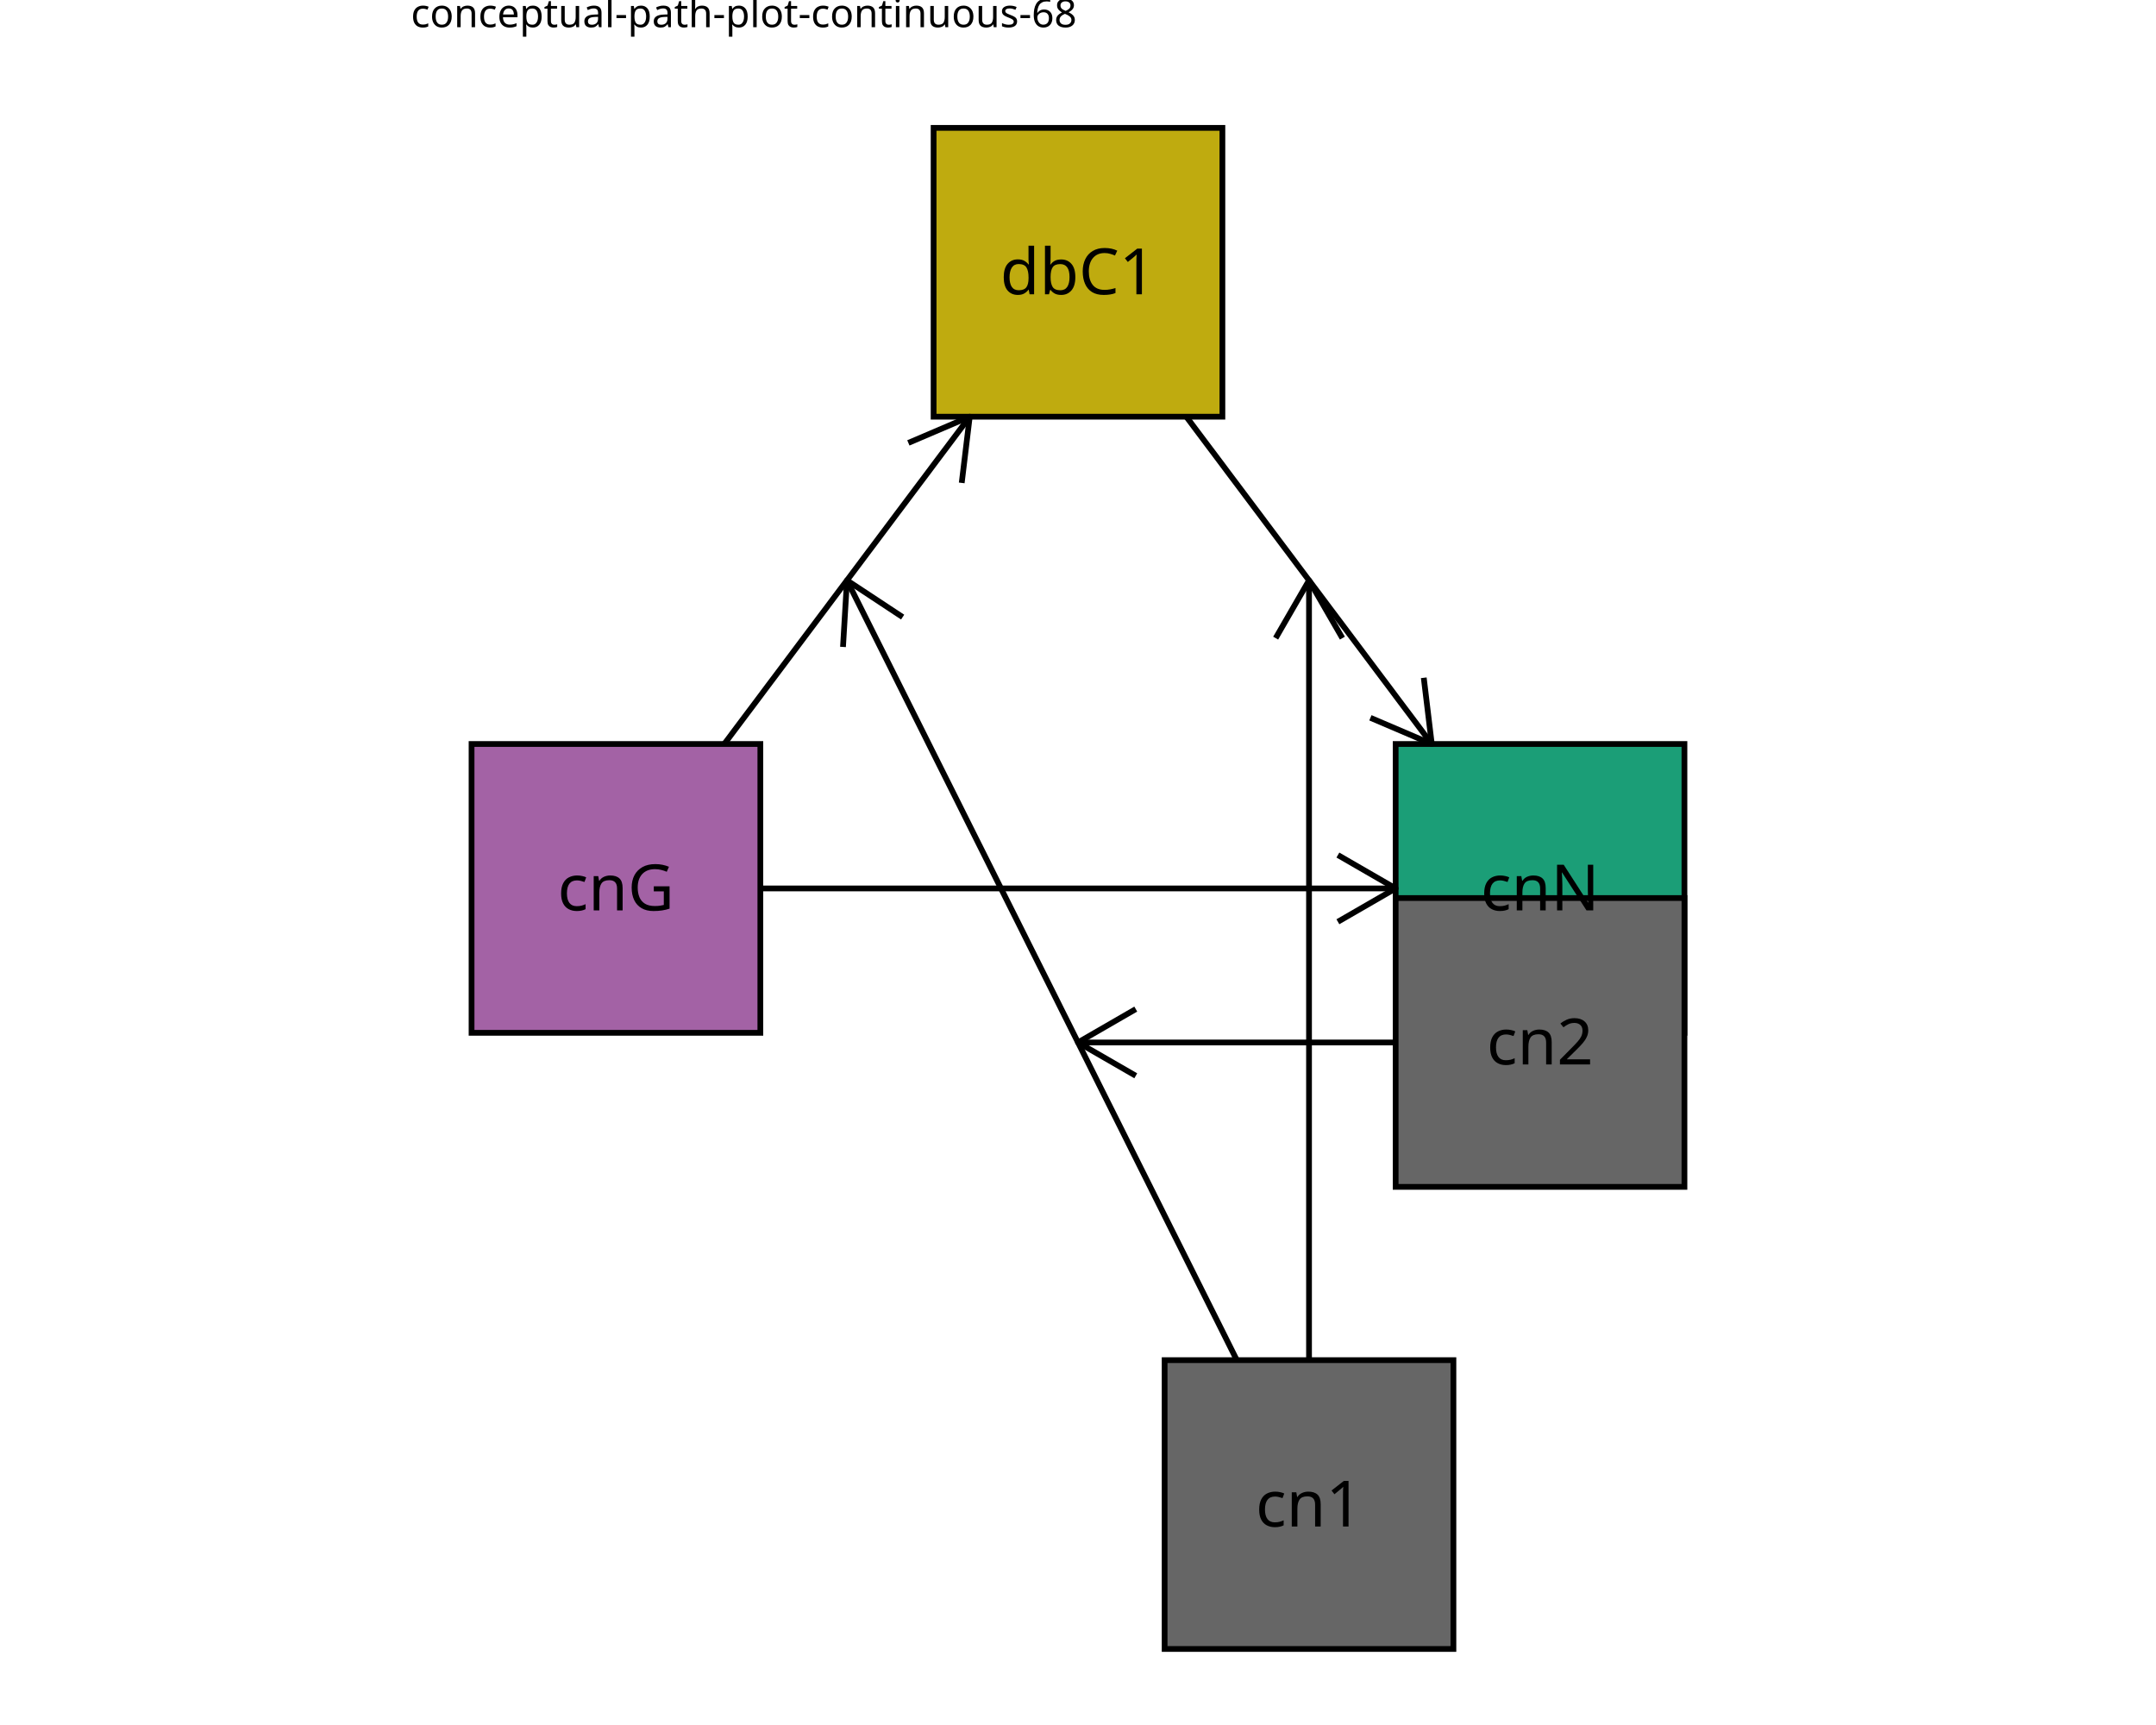
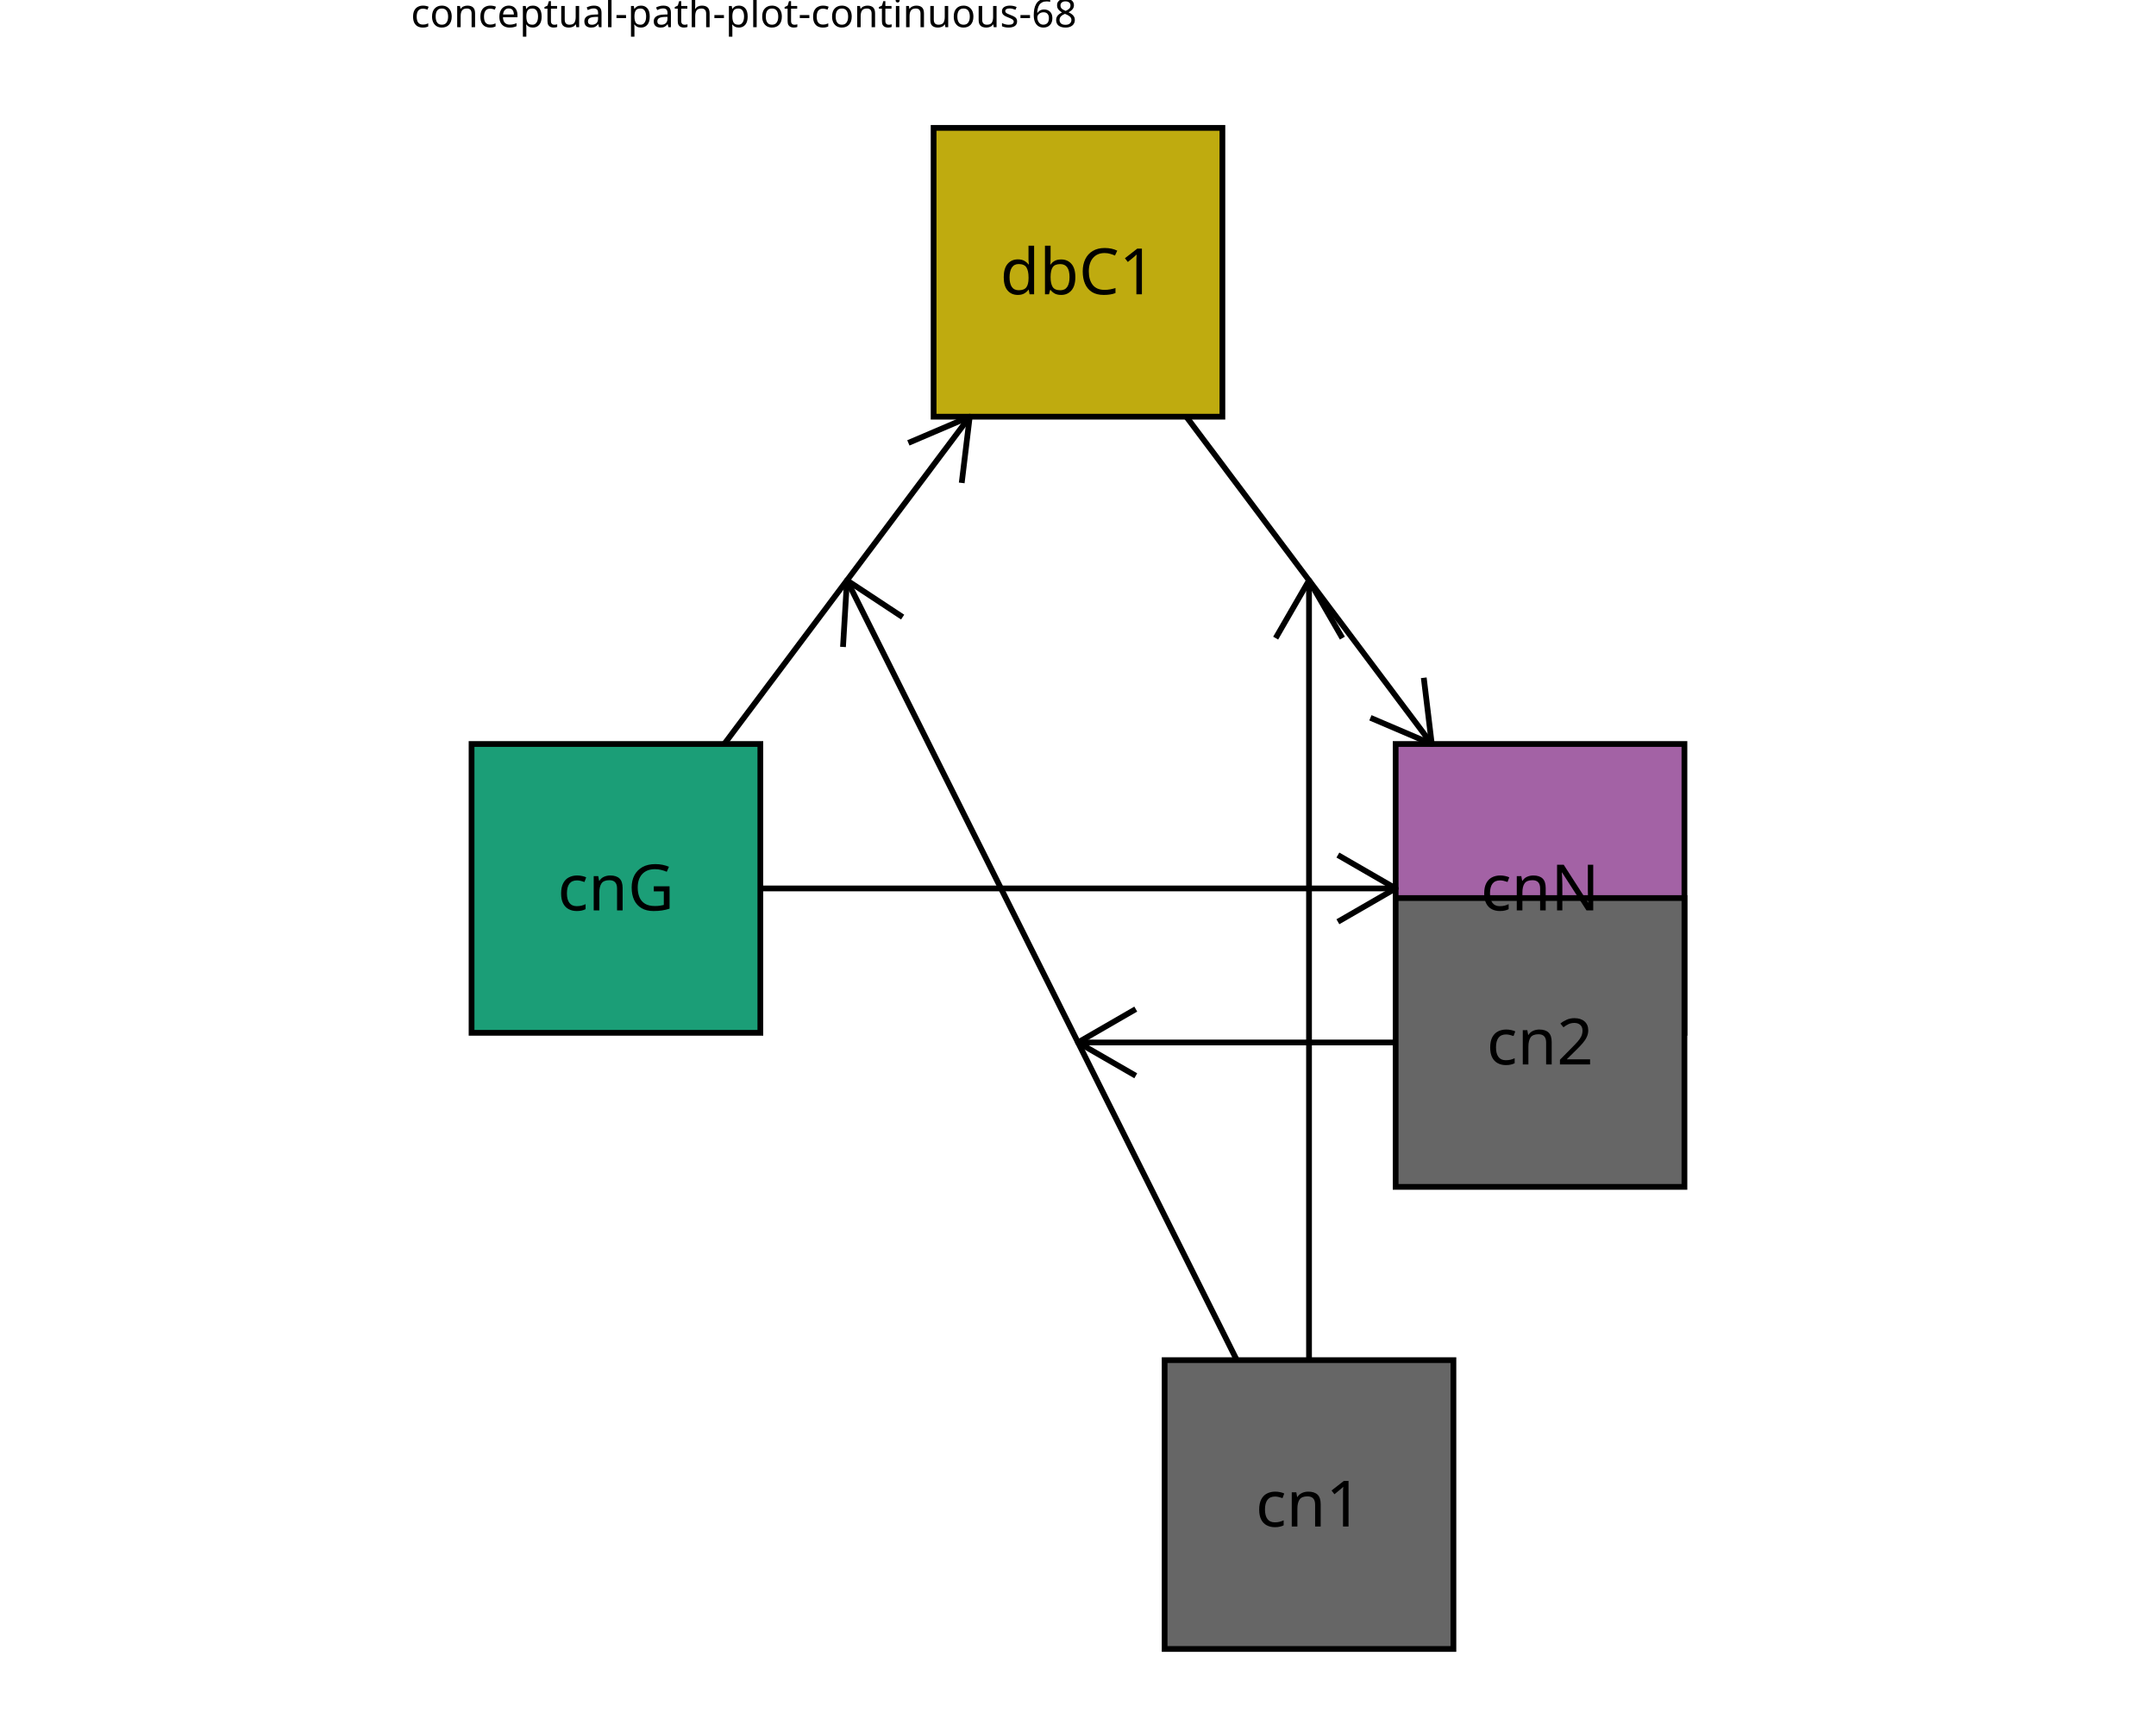
<svg xmlns="http://www.w3.org/2000/svg" class="svglite" data-engine-version="2.0" width="720.00pt" height="576.00pt" viewBox="0 0 720.00 576.00">
  <defs>
    <style type="text/css">
    .svglite line, .svglite polyline, .svglite polygon, .svglite path, .svglite rect, .svglite circle {
      fill: none;
      stroke: #000000;
      stroke-linecap: round;
      stroke-linejoin: round;
      stroke-miterlimit: 10.00;
    }
  </style>
  </defs>
  <rect width="100%" height="100%" style="stroke: none; fill: #FFFFFF;" />
  <defs>
    <clipPath id="cpMC4wMHw3MjAuMDB8MC4wMHw1NzYuMDA=">
      <rect x="0.00" y="0.00" width="720.00" height="576.00" />
    </clipPath>
  </defs>
  <g clip-path="url(#cpMC4wMHw3MjAuMDB8MC4wMHw1NzYuMDA=)">
</g>
  <defs>
    <clipPath id="cpMTM3LjIzfDU4Mi43N3wwLjAwfDU3Ni4wMA==">
      <rect x="137.23" y="0.00" width="445.54" height="576.00" />
    </clipPath>
  </defs>
  <g clip-path="url(#cpMTM3LjIzfDU4Mi43N3wwLjAwfDU3Ni4wMA==)">
    <rect x="137.23" y="0.00" width="445.54" height="576.00" style="stroke-width: 10.67; stroke: none;" />
  </g>
  <g clip-path="url(#cpMC4wMHw3MjAuMDB8MC4wMHw1NzYuMDA=)">
</g>
  <defs>
    <clipPath id="cpMTM3LjIzfDU4Mi43N3wxNy4zMHw1NzYuMDA=">
      <rect x="137.23" y="17.30" width="445.54" height="558.70" />
    </clipPath>
  </defs>
  <g clip-path="url(#cpMTM3LjIzfDU4Mi43N3wxNy4zMHw1NzYuMDA=)">
    <rect x="137.23" y="17.30" width="445.54" height="558.70" style="stroke-width: 10.67; stroke: none;" />
-     <rect x="157.48" y="248.43" width="96.44" height="96.44" style="stroke-width: 1.92; stroke-linecap: butt; stroke-linejoin: miter; fill: #A362A5;" />
-     <rect x="466.08" y="248.43" width="96.44" height="96.44" style="stroke-width: 1.92; stroke-linecap: butt; stroke-linejoin: miter; fill: #1B9E77;" />
+     <rect x="157.48" y="248.43" width="96.44" height="96.44" style="stroke-width: 1.92; stroke-linecap: butt; stroke-linejoin: miter; fill: #1B9E77;" />
+     <rect x="466.08" y="248.43" width="96.44" height="96.44" style="stroke-width: 1.92; stroke-linecap: butt; stroke-linejoin: miter; fill: #A362A5;" />
    <rect x="311.78" y="42.70" width="96.44" height="96.44" style="stroke-width: 1.92; stroke-linecap: butt; stroke-linejoin: miter; fill: #BFAB0F;" />
    <rect x="388.93" y="454.17" width="96.44" height="96.44" style="stroke-width: 1.92; stroke-linecap: butt; stroke-linejoin: miter; fill: #666666;" />
    <rect x="466.08" y="299.87" width="96.44" height="96.44" style="stroke-width: 1.92; stroke-linecap: butt; stroke-linejoin: miter; fill: #666666;" />
    <rect x="388.93" y="145.57" width="96.44" height="96.44" style="stroke-width: 1.92; stroke: none; stroke-linecap: butt; stroke-linejoin: miter;" />
    <rect x="234.63" y="145.57" width="96.44" height="96.44" style="stroke-width: 1.92; stroke: none; stroke-linecap: butt; stroke-linejoin: miter;" />
    <rect x="311.78" y="299.87" width="96.44" height="96.44" style="stroke-width: 1.92; stroke: none; stroke-linecap: butt; stroke-linejoin: miter;" />
    <polyline points="253.92,296.65 255.57,296.65 258.69,296.65 261.81,296.65 264.93,296.65 268.04,296.65 271.16,296.65 274.28,296.65 277.39,296.65 280.51,296.65 283.63,296.65 286.75,296.65 289.86,296.65 292.98,296.65 296.10,296.65 299.21,296.65 302.33,296.65 305.45,296.65 308.57,296.65 311.68,296.65 314.80,296.65 317.92,296.65 321.04,296.65 324.15,296.65 327.27,296.65 330.39,296.65 333.50,296.65 336.62,296.65 339.74,296.65 342.86,296.65 345.97,296.65 349.09,296.65 352.21,296.65 355.32,296.65 358.44,296.65 361.56,296.65 364.68,296.65 367.79,296.65 370.91,296.65 374.03,296.65 377.14,296.65 380.26,296.65 383.38,296.65 386.50,296.65 389.61,296.65 392.73,296.65 395.85,296.65 398.96,296.65 402.08,296.65 405.20,296.65 408.32,296.65 411.43,296.65 414.55,296.65 417.67,296.65 420.79,296.65 423.90,296.65 427.02,296.65 430.14,296.65 433.25,296.65 436.37,296.65 439.49,296.65 442.61,296.65 445.72,296.65 448.84,296.65 451.96,296.65 455.07,296.65 458.19,296.65 461.31,296.65 464.43,296.65 466.08,296.65 " style="stroke-width: 1.92; stroke-linecap: butt;" />
    <polyline points="446.79,307.79 466.08,296.65 446.79,285.51 " style="stroke-width: 1.92; stroke-linecap: butt;" />
-     <polyline points="413.04,454.17 412.21,452.51 410.65,449.39 409.10,446.28 407.54,443.16 405.98,440.04 404.42,436.93 402.86,433.81 401.30,430.69 399.74,427.57 398.19,424.46 396.63,421.34 395.07,418.22 393.51,415.10 391.95,411.99 390.39,408.87 388.83,405.75 387.28,402.64 385.72,399.52 384.16,396.40 382.60,393.28 381.04,390.17 379.48,387.05 377.92,383.93 376.37,380.82 374.81,377.70 373.25,374.58 371.69,371.46 370.13,368.35 368.57,365.23 367.01,362.11 365.46,359.00 363.90,355.88 362.34,352.76 360.78,349.64 359.22,346.53 357.66,343.41 356.10,340.29 354.54,337.18 352.99,334.06 351.43,330.94 349.87,327.82 348.31,324.71 346.75,321.59 345.19,318.47 343.63,315.36 342.08,312.24 340.52,309.12 338.96,306.00 337.40,302.89 335.84,299.77 334.28,296.65 332.72,293.53 331.17,290.42 329.61,287.30 328.05,284.18 326.49,281.07 324.93,277.95 323.37,274.83 321.81,271.71 320.26,268.60 318.70,265.48 317.14,262.36 315.58,259.25 314.02,256.13 312.46,253.01 310.90,249.89 309.35,246.78 307.79,243.66 306.23,240.54 304.67,237.43 303.11,234.31 301.55,231.19 299.99,228.07 298.44,224.96 296.88,221.84 295.32,218.72 293.76,215.61 292.20,212.49 290.64,209.37 289.08,206.25 287.53,203.14 285.97,200.02 284.41,196.90 282.85,193.79 " style="stroke-width: 1.92; stroke-linecap: butt;" />
-     <polyline points="301.44,206.06 282.85,193.79 281.52,216.02 " style="stroke-width: 1.92; stroke-linecap: butt;" />
-     <polyline points="466.08,348.09 465.98,348.09 464.43,348.09 462.87,348.09 461.31,348.09 459.75,348.09 458.19,348.09 456.63,348.09 455.07,348.09 453.52,348.09 451.96,348.09 450.40,348.09 448.84,348.09 447.28,348.09 445.72,348.09 444.16,348.09 442.61,348.09 441.05,348.09 439.49,348.09 437.93,348.09 436.37,348.09 434.81,348.09 433.25,348.09 431.70,348.09 430.14,348.09 428.58,348.09 427.02,348.09 425.46,348.09 423.90,348.09 422.34,348.09 420.79,348.09 419.23,348.09 417.67,348.09 416.11,348.09 414.55,348.09 412.99,348.09 411.43,348.09 409.87,348.09 408.32,348.09 406.76,348.09 405.20,348.09 403.64,348.09 402.08,348.09 400.52,348.09 398.96,348.09 397.41,348.09 395.85,348.09 394.29,348.09 392.73,348.09 391.17,348.09 389.61,348.09 388.05,348.09 386.50,348.09 384.94,348.09 383.38,348.09 381.82,348.09 380.26,348.09 378.70,348.09 377.14,348.09 375.59,348.09 374.03,348.09 372.47,348.09 370.91,348.09 369.35,348.09 367.79,348.09 366.23,348.09 364.68,348.09 363.12,348.09 361.56,348.09 360.00,348.09 " style="stroke-width: 1.92; stroke-linecap: butt;" />
-     <polyline points="379.29,336.95 360.00,348.09 379.29,359.22 " style="stroke-width: 1.92; stroke-linecap: butt;" />
    <polyline points="241.86,248.43 243.11,246.78 244.66,244.70 246.22,242.62 247.78,240.54 249.34,238.46 250.90,236.39 252.46,234.31 254.02,232.23 255.57,230.15 257.13,228.07 258.69,226.00 260.25,223.92 261.81,221.84 263.37,219.76 264.93,217.68 266.48,215.61 268.04,213.53 269.60,211.45 271.16,209.37 272.72,207.29 274.28,205.21 275.84,203.14 277.39,201.06 278.95,198.98 280.51,196.90 282.07,194.82 283.63,192.75 285.19,190.67 286.75,188.59 288.30,186.51 289.86,184.43 291.42,182.36 292.98,180.28 294.54,178.20 296.10,176.12 297.66,174.04 299.21,171.96 300.77,169.89 302.33,167.81 303.89,165.73 305.45,163.65 307.01,161.57 308.57,159.50 310.13,157.42 311.68,155.34 313.24,153.26 314.80,151.18 316.36,149.11 317.92,147.03 319.48,144.95 321.04,142.87 322.59,140.79 323.84,139.14 " style="stroke-width: 1.92; stroke-linecap: butt;" />
    <polyline points="321.17,161.25 323.84,139.14 303.35,147.89 " style="stroke-width: 1.92; stroke-linecap: butt;" />
    <polyline points="396.16,139.14 397.41,140.79 398.96,142.87 400.52,144.95 402.08,147.03 403.64,149.11 405.20,151.18 406.76,153.26 408.32,155.34 409.87,157.42 411.43,159.50 412.99,161.57 414.55,163.65 416.11,165.73 417.67,167.81 419.23,169.89 420.79,171.96 422.34,174.04 423.90,176.12 425.46,178.20 427.02,180.28 428.58,182.36 430.14,184.43 431.70,186.51 433.25,188.59 434.81,190.67 436.37,192.75 437.93,194.82 439.49,196.90 441.05,198.98 442.61,201.06 444.16,203.14 445.72,205.21 447.28,207.29 448.84,209.37 450.40,211.45 451.96,213.53 453.52,215.61 455.07,217.68 456.63,219.76 458.19,221.84 459.75,223.92 461.31,226.00 462.87,228.07 464.43,230.15 465.98,232.23 467.54,234.31 469.10,236.39 470.66,238.46 472.22,240.54 473.78,242.62 475.34,244.70 476.89,246.78 478.14,248.43 " style="stroke-width: 1.92; stroke-linecap: butt;" />
    <polyline points="457.65,239.68 478.14,248.43 475.47,226.32 " style="stroke-width: 1.92; stroke-linecap: butt;" />
    <polyline points="437.15,454.17 437.15,452.51 437.15,449.39 437.15,446.28 437.15,443.16 437.15,440.04 437.15,436.93 437.15,433.81 437.15,430.69 437.15,427.57 437.15,424.46 437.15,421.34 437.15,418.22 437.15,415.10 437.15,411.99 437.15,408.87 437.15,405.75 437.15,402.64 437.15,399.52 437.15,396.40 437.15,393.28 437.15,390.17 437.15,387.05 437.15,383.93 437.15,380.82 437.15,377.70 437.15,374.58 437.15,371.46 437.15,368.35 437.15,365.23 437.15,362.11 437.15,359.00 437.15,355.88 437.15,352.76 437.15,349.64 437.15,346.53 437.15,343.41 437.15,340.29 437.15,337.18 437.15,334.06 437.15,330.94 437.15,327.82 437.15,324.71 437.15,321.59 437.15,318.47 437.15,315.36 437.15,312.24 437.15,309.12 437.15,306.00 437.15,302.89 437.15,299.77 437.15,296.65 437.15,293.53 437.15,290.42 437.15,287.30 437.15,284.18 437.15,281.07 437.15,277.95 437.15,274.83 437.15,271.71 437.15,268.60 437.15,265.48 437.15,262.36 437.15,259.25 437.15,256.13 437.15,253.01 437.15,249.89 437.15,246.78 437.15,243.66 437.15,240.54 437.15,237.43 437.15,234.31 437.15,231.19 437.15,228.07 437.15,224.96 437.15,221.84 437.15,218.72 437.15,215.61 437.15,212.49 437.15,209.37 437.15,206.25 437.15,203.14 437.15,200.02 437.15,196.90 437.15,193.79 " style="stroke-width: 1.92; stroke-linecap: butt;" />
    <polyline points="448.29,213.08 437.15,193.79 426.01,213.08 " style="stroke-width: 1.92; stroke-linecap: butt;" />
+     <polyline points="413.04,454.17 412.21,452.51 410.65,449.39 409.10,446.28 407.54,443.16 405.98,440.04 404.42,436.93 402.86,433.81 401.30,430.69 399.74,427.57 398.19,424.46 396.63,421.34 395.07,418.22 393.51,415.10 391.95,411.99 390.39,408.87 388.83,405.75 387.28,402.64 385.72,399.52 384.16,396.40 382.60,393.28 381.04,390.17 379.48,387.05 377.92,383.93 376.37,380.82 374.81,377.70 373.25,374.58 371.69,371.46 370.13,368.35 368.57,365.23 367.01,362.11 365.46,359.00 363.90,355.88 362.34,352.76 360.78,349.64 359.22,346.53 357.66,343.41 356.10,340.29 354.54,337.18 352.99,334.06 351.43,330.94 349.87,327.82 348.31,324.71 346.75,321.59 345.19,318.47 343.63,315.36 342.08,312.24 340.52,309.12 338.96,306.00 337.40,302.89 335.84,299.77 334.28,296.65 332.72,293.53 331.17,290.42 329.61,287.30 328.05,284.18 326.49,281.07 324.93,277.95 323.37,274.83 321.81,271.71 320.26,268.60 318.70,265.48 317.14,262.36 315.58,259.25 314.02,256.13 312.46,253.01 310.90,249.89 309.35,246.78 307.79,243.66 306.23,240.54 304.67,237.43 303.11,234.31 301.55,231.19 299.99,228.07 298.44,224.96 296.88,221.84 295.32,218.72 293.76,215.61 292.20,212.49 290.64,209.37 289.08,206.25 287.53,203.14 285.97,200.02 284.41,196.90 282.85,193.79 " style="stroke-width: 1.92; stroke-linecap: butt;" />
+     <polyline points="301.44,206.06 282.85,193.79 281.52,216.02 " style="stroke-width: 1.92; stroke-linecap: butt;" />
+     <polyline points="466.08,348.09 465.98,348.09 464.43,348.09 462.87,348.09 461.31,348.09 459.75,348.09 458.19,348.09 456.63,348.09 455.07,348.09 453.52,348.09 451.96,348.09 450.40,348.09 448.84,348.09 447.28,348.09 445.72,348.09 444.16,348.09 442.61,348.09 441.05,348.09 439.49,348.09 437.93,348.09 436.37,348.09 434.81,348.09 433.25,348.09 431.70,348.09 430.14,348.09 428.58,348.09 427.02,348.09 425.46,348.09 423.90,348.09 422.34,348.09 420.79,348.09 419.23,348.09 417.67,348.09 416.11,348.09 414.55,348.09 412.99,348.09 411.43,348.09 409.87,348.09 408.32,348.09 406.76,348.09 405.20,348.09 403.64,348.09 402.08,348.09 400.52,348.09 398.96,348.09 397.41,348.09 395.85,348.09 394.29,348.09 392.73,348.09 391.17,348.09 389.61,348.09 388.05,348.09 386.50,348.09 384.94,348.09 383.38,348.09 381.82,348.09 380.26,348.09 378.70,348.09 377.14,348.09 375.59,348.09 374.03,348.09 372.47,348.09 370.91,348.09 369.35,348.09 367.79,348.09 366.23,348.09 364.68,348.09 363.12,348.09 361.56,348.09 360.00,348.09 " style="stroke-width: 1.92; stroke-linecap: butt;" />
+     <polyline points="379.29,336.95 360.00,348.09 379.29,359.22 " style="stroke-width: 1.92; stroke-linecap: butt;" />
    <text x="205.70" y="303.99" text-anchor="middle" style="font-size: 21.34px; font-family: sans;" textLength="39.15px" lengthAdjust="spacingAndGlyphs">cnG</text>
    <text x="514.30" y="303.99" text-anchor="middle" style="font-size: 21.34px; font-family: sans;" textLength="37.96px" lengthAdjust="spacingAndGlyphs">cnN</text>
    <text x="360.00" y="98.26" text-anchor="middle" style="font-size: 21.34px; font-family: sans;" textLength="51.02px" lengthAdjust="spacingAndGlyphs">dbC1</text>
    <text x="437.15" y="509.73" text-anchor="middle" style="font-size: 21.34px; font-family: sans;" textLength="34.42px" lengthAdjust="spacingAndGlyphs">cn1</text>
    <text x="514.30" y="355.43" text-anchor="middle" style="font-size: 21.34px; font-family: sans;" textLength="34.42px" lengthAdjust="spacingAndGlyphs">cn2</text>
  </g>
  <g clip-path="url(#cpMC4wMHw3MjAuMDB8MC4wMHw1NzYuMDA=)">
    <text x="137.23" y="9.08" style="font-size: 13.20px; font-family: sans;" textLength="206.96px" lengthAdjust="spacingAndGlyphs">conceptual-path-plot-continuous-68</text>
  </g>
</svg>
